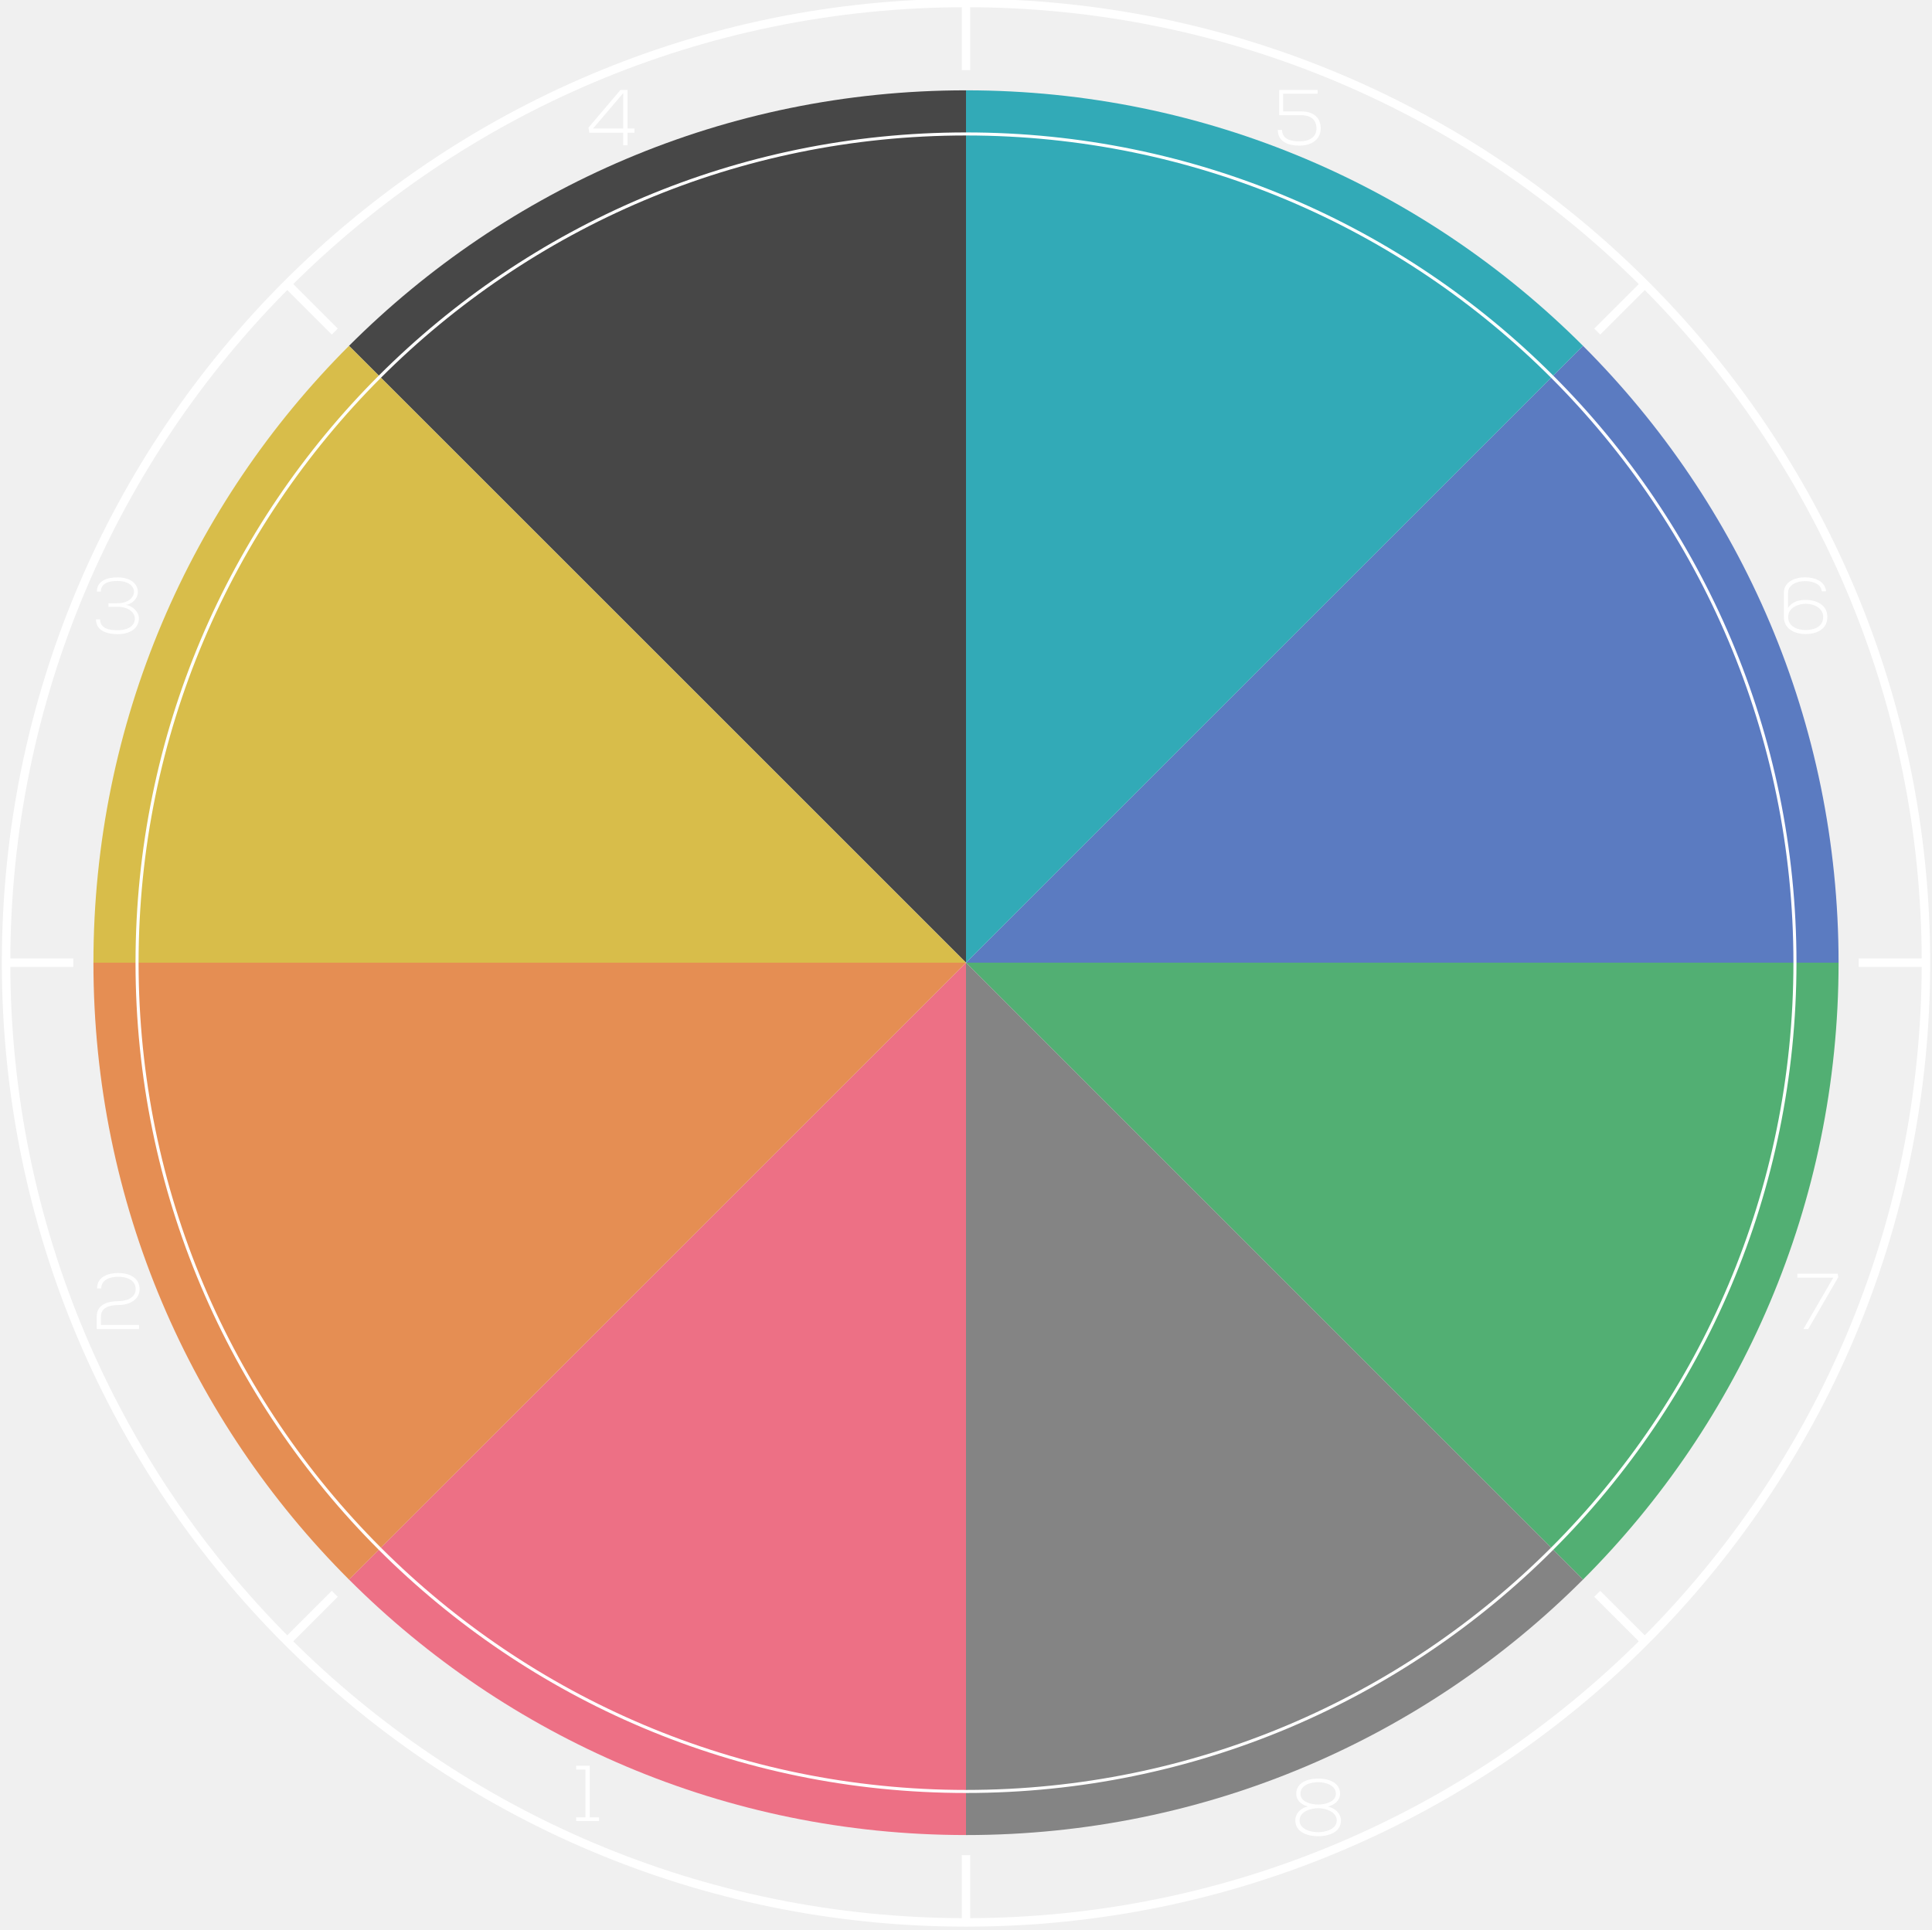
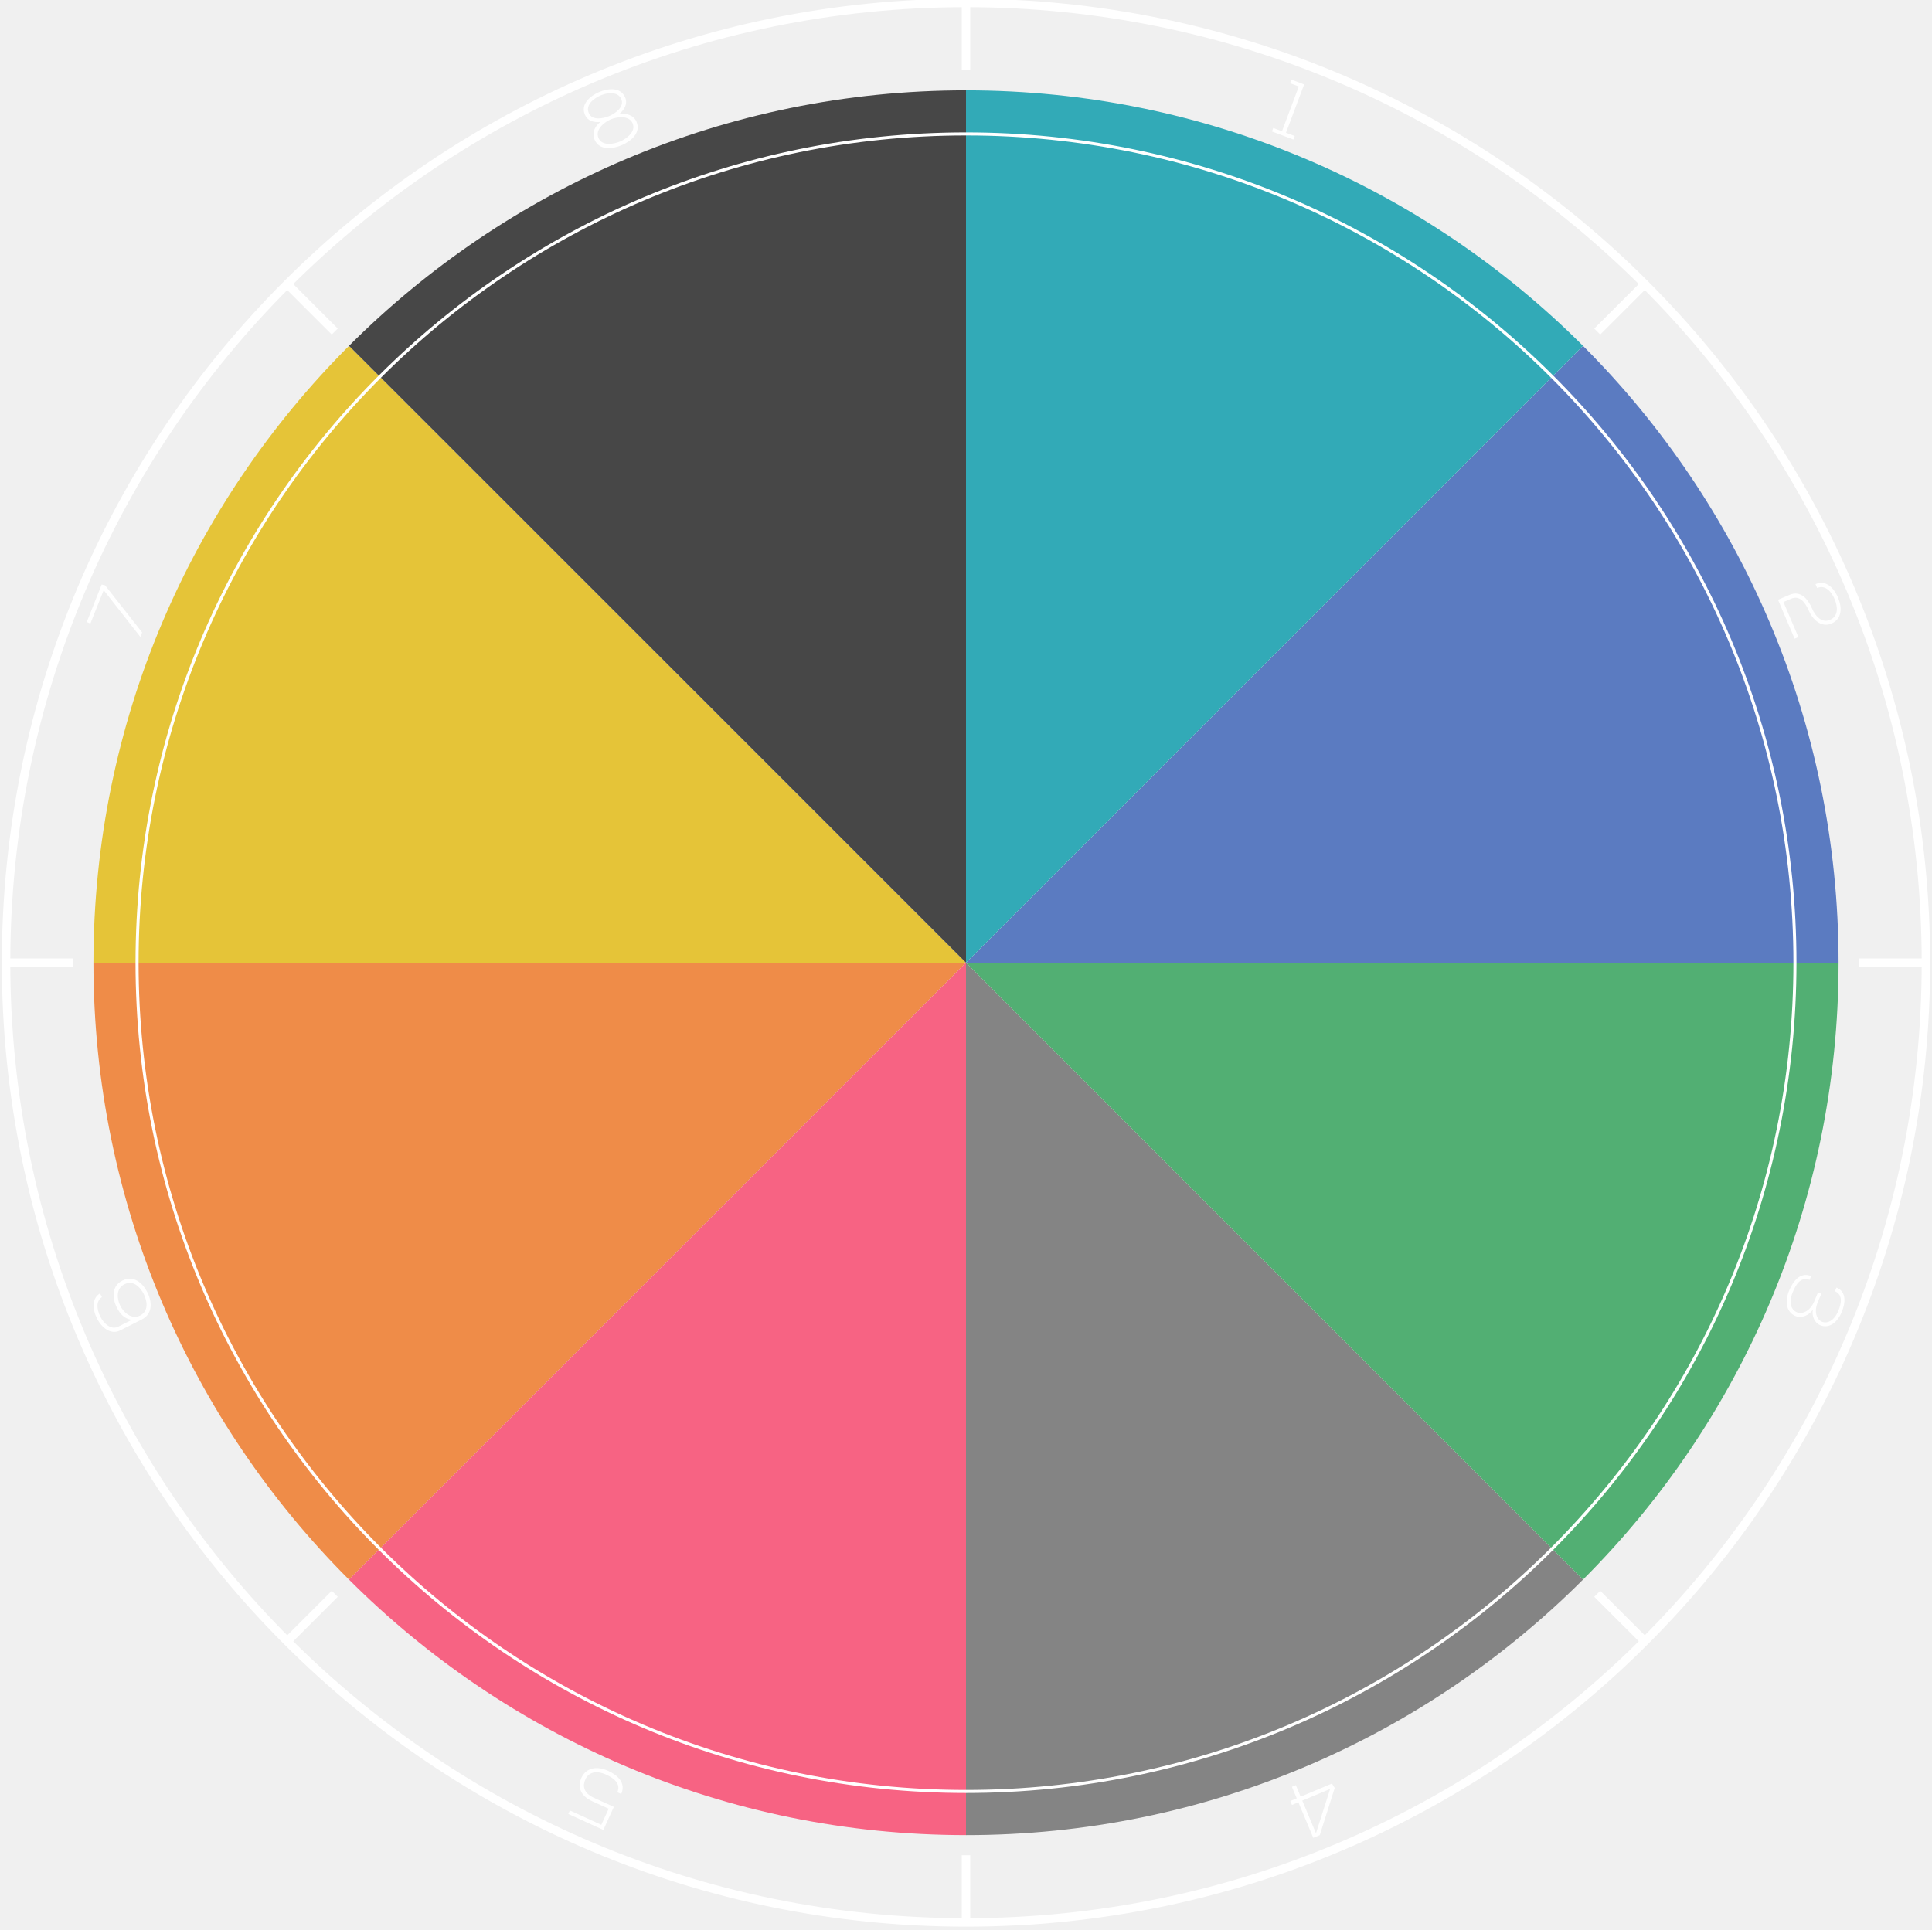
<svg xmlns="http://www.w3.org/2000/svg" version="1.1" id="Layer_1" x="0px" y="0px" width="171.154px" height="170.968px" viewBox="0 0 171.154 170.968" enable-background="new 0 0 171.154 170.968" xml:space="preserve">
-   <g id="XMLID_18_">
-     <g>
-       <path fill="#5B7BC1" d="M162.877,85.304h-77.3l54.66-54.66C154.228,44.634,162.877,63.954,162.877,85.304z" />
-       <path fill="#52AF73" d="M85.577,85.304h77.3c0,21.35-8.649,40.669-22.64,54.66L85.577,85.304z" />
-       <path fill="#32AAB7" d="M140.237,30.644l-54.66,54.66v-77.3C106.928,8.004,126.247,16.654,140.237,30.644z" />
-       <path fill="#848484" d="M85.577,85.304l54.66,54.66c-13.99,13.99-33.31,22.64-54.66,22.64V85.304z" />
-       <path fill="#ED7085" d="M85.577,85.304v77.299c-21.35,0-40.67-8.649-54.66-22.64L85.577,85.304z" />
-       <path fill="#474747" d="M85.577,8.004v77.3l-54.66-54.66C44.907,16.654,64.228,8.004,85.577,8.004z" />
-       <path fill="#E58E53" d="M85.577,85.304l-54.66,54.66c-13.99-13.99-22.64-33.31-22.64-54.66H85.577z" />
-       <path fill="#D8BD4A" d="M85.577,85.304h-77.3c0-21.35,8.65-40.67,22.64-54.66L85.577,85.304z" />
+   <g>
+     <g id="XMLID_2_">
+       <g>
+         <path fill="#EF8C48" d="M85.577,85.308l-54.66,54.66c-13.99-13.99-22.64-33.31-22.64-54.66H85.577z" />
+         <path fill="#E5C438" d="M85.577,85.308h-77.3c0-21.35,8.65-40.67,22.64-54.66L85.577,85.308z" />
+         <path fill="#5B7BC1" d="M162.877,85.308h-77.3l54.66-54.66C154.227,44.637,162.877,63.958,162.877,85.308z" />
+         <path fill="#848484" d="M85.577,85.308l54.66,54.66c-13.99,13.99-33.32,22.64-54.66,22.64V85.308z" />
+         <path fill="#F76383" d="M85.577,85.308v77.299c-21.34,0-40.67-8.649-54.66-22.64L85.577,85.308z" />
+         <path fill="#32AAB7" d="M140.237,30.647l-54.66,54.66v-77.3C106.917,8.007,126.247,16.657,140.237,30.647z" />
+         <path fill="#52AF73" d="M85.577,85.308h77.3c0,21.35-8.649,40.669-22.64,54.66L85.577,85.308z" />
+         <path fill="#474747" d="M85.577,8.007v77.3l-54.66-54.66C44.907,16.657,64.237,8.007,85.577,8.007z" />
+       </g>
+       <g>
+ 		</g>
+     </g>
+     <g id="XMLID_1_">
+       <g>
+         <rect x="85.579" y="85.303" fill="#3CA566" width="0.011" height="0.011" />
+       </g>
+       <g>
+ 		</g>
    </g>
    <g>
- 	</g>
-   </g>
-   <g id="XMLID_19_">
-     <g>
-       <rect x="85.569" y="85.297" fill="#3CA566" width="0.011" height="0.011" />
+       <circle fill="none" stroke="#FFFFFF" stroke-width="0.27" stroke-linecap="round" stroke-linejoin="round" cx="85.577" cy="85.304" r="73.436" />
    </g>
    <g>
- 	</g>
-   </g>
-   <g>
-     <circle fill="none" stroke="#FFFFFF" stroke-width="0.27" stroke-linecap="round" stroke-linejoin="round" cx="85.577" cy="85.305" r="73.436" />
-   </g>
-   <g>
-     <circle fill="none" stroke="#FFFFFF" stroke-width="0.75" stroke-miterlimit="10" cx="85.578" cy="85.304" r="85.04" />
-     <line fill="none" stroke="#FFFFFF" stroke-width="0.75" stroke-miterlimit="10" x1="164.664" y1="85.304" x2="170.617" y2="85.304" />
-     <line fill="none" stroke="#FFFFFF" stroke-width="0.75" stroke-miterlimit="10" x1="0.538" y1="85.304" x2="6.491" y2="85.304" />
-     <line fill="none" stroke="#FFFFFF" stroke-width="0.75" stroke-miterlimit="10" x1="85.577" y1="164.39" x2="85.577" y2="170.343" />
-     <line fill="none" stroke="#FFFFFF" stroke-width="0.75" stroke-miterlimit="10" x1="85.577" y1="0.265" x2="85.577" y2="6.216" />
-     <line fill="none" stroke="#FFFFFF" stroke-width="0.75" stroke-miterlimit="10" x1="141.5" y1="29.38" x2="145.71" y2="25.171" />
-     <line fill="none" stroke="#FFFFFF" stroke-width="0.75" stroke-miterlimit="10" x1="25.445" y1="145.437" x2="29.655" y2="141.228" />
-     <line fill="none" stroke="#FFFFFF" stroke-width="0.75" stroke-miterlimit="10" x1="141.5" y1="141.228" x2="145.71" y2="145.437" />
-     <line fill="none" stroke="#FFFFFF" stroke-width="0.75" stroke-miterlimit="10" x1="25.445" y1="25.171" x2="29.655" y2="29.38" />
-   </g>
-   <g>
-     <path fill="#FFFFFF" d="M113.318,10.208V7.967h3.411v0.336h-3.061v1.568h1.576c1.33,0,1.758,0.743,1.758,1.506   c0,0.806-0.603,1.527-1.905,1.527c-0.89,0-1.891-0.294-1.898-1.387h0.379c0,0.854,0.861,1.009,1.52,1.009   c1.051,0,1.526-0.49,1.526-1.142c0-0.589-0.294-1.177-1.379-1.177H113.318z" />
-   </g>
-   <g>
-     <path fill="#FFFFFF" d="M158.405,53.851c0.392-0.561,0.959-0.693,1.568-0.693c0.925,0,1.912,0.428,1.912,1.513   c0,1.114-0.994,1.513-1.919,1.513c-0.932,0-1.934-0.42-1.934-1.526v-2.144c0-0.924,0.932-1.358,1.863-1.358   c0.98,0,1.807,0.413,1.87,1.239h-0.378c-0.042-0.588-0.687-0.903-1.492-0.903c-0.742,0-1.491,0.344-1.491,1.022V53.851z    M161.515,54.67c0-0.806-0.841-1.169-1.541-1.169s-1.555,0.356-1.562,1.162c-0.007,0.883,0.854,1.163,1.555,1.163   S161.515,55.567,161.515,54.67z" />
-   </g>
-   <g>
-     <path fill="#FFFFFF" d="M162.409,113.213h-3.18v-0.35h3.572l0.049,0.309l-2.661,4.594h-0.428L162.409,113.213z" />
-   </g>
-   <g>
-     <path fill="#FFFFFF" d="M114.751,161.314c0-0.672,0.532-1.121,1.106-1.24c-0.567-0.174-1.022-0.518-1.022-1.135   c0-1.021,1.093-1.344,1.94-1.344c0.84,0,1.933,0.301,1.939,1.344c0,0.617-0.49,0.975-1.064,1.148   c0.574,0.119,1.142,0.574,1.142,1.227c0,1.057-1.113,1.395-2.017,1.395C115.871,162.709,114.758,162.371,114.751,161.314z    M115.129,161.314c0,0.812,1.064,1.037,1.646,1.037c0.574,0,1.639-0.225,1.646-1.037c0-0.82-1.079-1.092-1.646-1.092   C116.2,160.223,115.129,160.475,115.129,161.314z M115.206,158.939c0,0.75,0.98,0.961,1.569,0.961c0.581,0,1.568-0.211,1.568-0.961   c0-0.783-0.974-1.021-1.568-1.021C116.18,157.918,115.206,158.135,115.206,158.939z" />
-   </g>
-   <g>
-     <path fill="#FFFFFF" d="M51.041,161.035h0.826v-4.236h-0.826v-0.336h1.204v4.572h0.827v0.33h-2.031V161.035z" />
-   </g>
-   <g>
-     <path fill="#FFFFFF" d="M8.6,114.168c0-1.045,0.994-1.367,1.877-1.367c0.903,0,1.884,0.371,1.891,1.43   c0,1.002-1.008,1.408-1.877,1.408c-0.714,0.006-1.548,0.174-1.548,1.016v0.748h3.376v0.365H8.571v-1.107   c0-1.086,1.002-1.365,1.905-1.365c0.638,0,1.541-0.238,1.541-1.064c0-0.861-0.869-1.1-1.541-1.1c-0.651,0-1.506,0.225-1.506,1.037   H8.6z" />
-   </g>
-   <g>
-     <path fill="#FFFFFF" d="M8.578,52.423c0.008-1.016,1.009-1.261,1.828-1.261c1.163,0,1.8,0.567,1.808,1.296   c0,0.554-0.463,1.036-1.037,1.142c0.589,0.112,1.128,0.603,1.128,1.205c0,0.77-0.651,1.387-1.884,1.387   c-0.848,0-1.919-0.245-1.919-1.311h0.363c0.008,0.883,0.938,0.96,1.562,0.96c1.029,0,1.52-0.47,1.52-1.022   c0-0.512-0.519-1.051-1.526-1.051H9.608v-0.315h0.791c0.974,0,1.464-0.525,1.471-0.994c0.007-0.512-0.483-0.98-1.457-0.98   c-0.595,0-1.478,0.112-1.478,0.945H8.578z" />
-   </g>
-   <g>
-     <path fill="#FFFFFF" d="M55.592,7.967v3.418h0.616v0.378h-0.616v1.106h-0.378v-1.106h-3.005l-0.077-0.455l2.837-3.341H55.592z    M55.214,8.248l-2.676,3.138h2.676V8.248z" />
+       <circle fill="none" stroke="#FFFFFF" stroke-width="0.75" stroke-miterlimit="10" cx="85.577" cy="85.303" r="85.04" />
+       <line fill="none" stroke="#FFFFFF" stroke-width="0.75" stroke-miterlimit="10" x1="164.664" y1="85.303" x2="170.617" y2="85.303" />
+       <line fill="none" stroke="#FFFFFF" stroke-width="0.75" stroke-miterlimit="10" x1="0.538" y1="85.303" x2="6.491" y2="85.303" />
+       <line fill="none" stroke="#FFFFFF" stroke-width="0.75" stroke-miterlimit="10" x1="85.577" y1="164.389" x2="85.577" y2="170.342" />
+       <line fill="none" stroke="#FFFFFF" stroke-width="0.75" stroke-miterlimit="10" x1="85.577" y1="0.264" x2="85.577" y2="6.215" />
+       <line fill="none" stroke="#FFFFFF" stroke-width="0.75" stroke-miterlimit="10" x1="141.5" y1="29.379" x2="145.71" y2="25.17" />
+       <line fill="none" stroke="#FFFFFF" stroke-width="0.75" stroke-miterlimit="10" x1="25.445" y1="145.436" x2="29.655" y2="141.227" />
+       <line fill="none" stroke="#FFFFFF" stroke-width="0.75" stroke-miterlimit="10" x1="141.5" y1="141.227" x2="145.71" y2="145.436" />
+       <line fill="none" stroke="#FFFFFF" stroke-width="0.75" stroke-miterlimit="10" x1="25.445" y1="25.17" x2="29.655" y2="29.379" />
+     </g>
+     <g>
+       <path fill="#FFFFFF" d="M112.796,11.341l0.773,0.291l1.492-3.967l-0.773-0.29l0.117-0.315l1.127,0.424l-1.609,4.281l0.773,0.291    l-0.115,0.309l-1.9-0.715L112.796,11.341z" />
+     </g>
+     <g>
+       <path fill="#FFFFFF" d="M160.835,51.76c0.959-0.409,1.646,0.378,1.992,1.19c0.354,0.832,0.397,1.879-0.572,2.3    c-0.922,0.394-1.691-0.375-2.032-1.174c-0.286-0.655-0.769-1.355-1.542-1.026l-0.688,0.295l1.324,3.105l-0.335,0.143l-1.47-3.447    l1.019-0.435c0.998-0.426,1.648,0.387,2.003,1.218c0.25,0.587,0.823,1.323,1.584,0.999c0.792-0.338,0.671-1.229,0.407-1.848    c-0.256-0.6-0.797-1.298-1.545-0.979L160.835,51.76z" />
+     </g>
+     <g>
+       <path fill="#FFFFFF" d="M162.693,114.089c0.935,0.398,0.775,1.417,0.461,2.174c-0.447,1.073-1.216,1.442-1.892,1.17    c-0.512-0.213-0.778-0.825-0.655-1.396c-0.33,0.501-0.989,0.81-1.546,0.578c-0.711-0.296-1.029-1.134-0.556-2.272    c0.325-0.782,0.964-1.677,1.947-1.268l-0.14,0.336c-0.818-0.333-1.247,0.497-1.487,1.073c-0.396,0.95-0.15,1.583,0.36,1.795    c0.473,0.197,1.169-0.074,1.557-1.005l0.312-0.75l0.291,0.121l-0.305,0.73c-0.374,0.899-0.077,1.554,0.354,1.739    c0.47,0.204,1.091-0.068,1.465-0.967c0.229-0.549,0.464-1.408-0.305-1.729L162.693,114.089z" />
+     </g>
+     <g>
+       <path fill="#FFFFFF" d="M116.342,162.849l-1.321-3.152l-0.568,0.238l-0.146-0.349l0.568-0.238l-0.427-1.021l0.348-0.146    l0.427,1.021l2.771-1.162l0.248,0.391l-1.325,4.178L116.342,162.849z M116.581,162.445l1.255-3.928l-2.468,1.034L116.581,162.445z    " />
+     </g>
+     <g>
+       <path fill="#FFFFFF" d="M54.38,160.109l-0.93,2.039l-3.104-1.416l0.139-0.306l2.785,1.271l0.651-1.428l-1.434-0.653    c-1.21-0.552-1.291-1.406-0.974-2.1c0.334-0.733,1.182-1.14,2.367-0.6c0.809,0.37,1.598,1.053,1.152,2.05l-0.345-0.157    c0.354-0.777-0.365-1.275-0.964-1.549c-0.956-0.436-1.592-0.188-1.862,0.405c-0.245,0.536-0.222,1.193,0.766,1.644L54.38,160.109z    " />
+     </g>
+     <g>
+       <path fill="#FFFFFF" d="M11.675,116.952c-0.677-0.097-1.051-0.544-1.326-1.088c-0.417-0.825-0.48-1.899,0.488-2.389    c0.995-0.502,1.798,0.205,2.215,1.03c0.42,0.832,0.498,1.916-0.49,2.414l-1.913,0.967c-0.824,0.417-1.632-0.219-2.053-1.05    c-0.442-0.875-0.446-1.799,0.263-2.229l0.17,0.337c-0.505,0.303-0.497,1.021-0.133,1.74c0.335,0.662,0.979,1.176,1.585,0.869    L11.675,116.952z M11.004,113.806c-0.719,0.363-0.664,1.277-0.349,1.902c0.316,0.625,1.02,1.228,1.742,0.87    c0.791-0.392,0.652-1.287,0.337-1.912C12.418,114.042,11.804,113.402,11.004,113.806z" />
+     </g>
+     <g>
+       <path fill="#FFFFFF" d="M9.186,52.293l-1.177,2.953l-0.325-0.129l1.322-3.318l0.304,0.068l3.282,4.174l-0.158,0.396L9.186,52.293z    " />
+     </g>
+     <g>
+       <path fill="#FFFFFF" d="M52.672,12.377c-0.264-0.617,0.049-1.238,0.53-1.573c-0.591,0.062-1.145-0.074-1.387-0.643    c-0.402-0.939,0.477-1.666,1.255-1.999c0.773-0.33,1.896-0.483,2.312,0.474c0.242,0.567-0.067,1.088-0.526,1.475    c0.574-0.116,1.275,0.079,1.531,0.678c0.416,0.973-0.475,1.72-1.306,2.075S53.094,13.347,52.672,12.377z M52.157,10.016    c0.294,0.689,1.278,0.497,1.819,0.266c0.535-0.229,1.359-0.811,1.065-1.5c-0.309-0.721-1.298-0.557-1.845-0.322    C52.649,8.694,51.84,9.276,52.157,10.016z M53.019,12.229c0.32,0.747,1.388,0.535,1.922,0.307    c0.527-0.226,1.418-0.852,1.105-1.602c-0.322-0.753-1.421-0.578-1.943-0.355C53.576,10.804,52.689,11.458,53.019,12.229z" />
+     </g>
  </g>
</svg>
